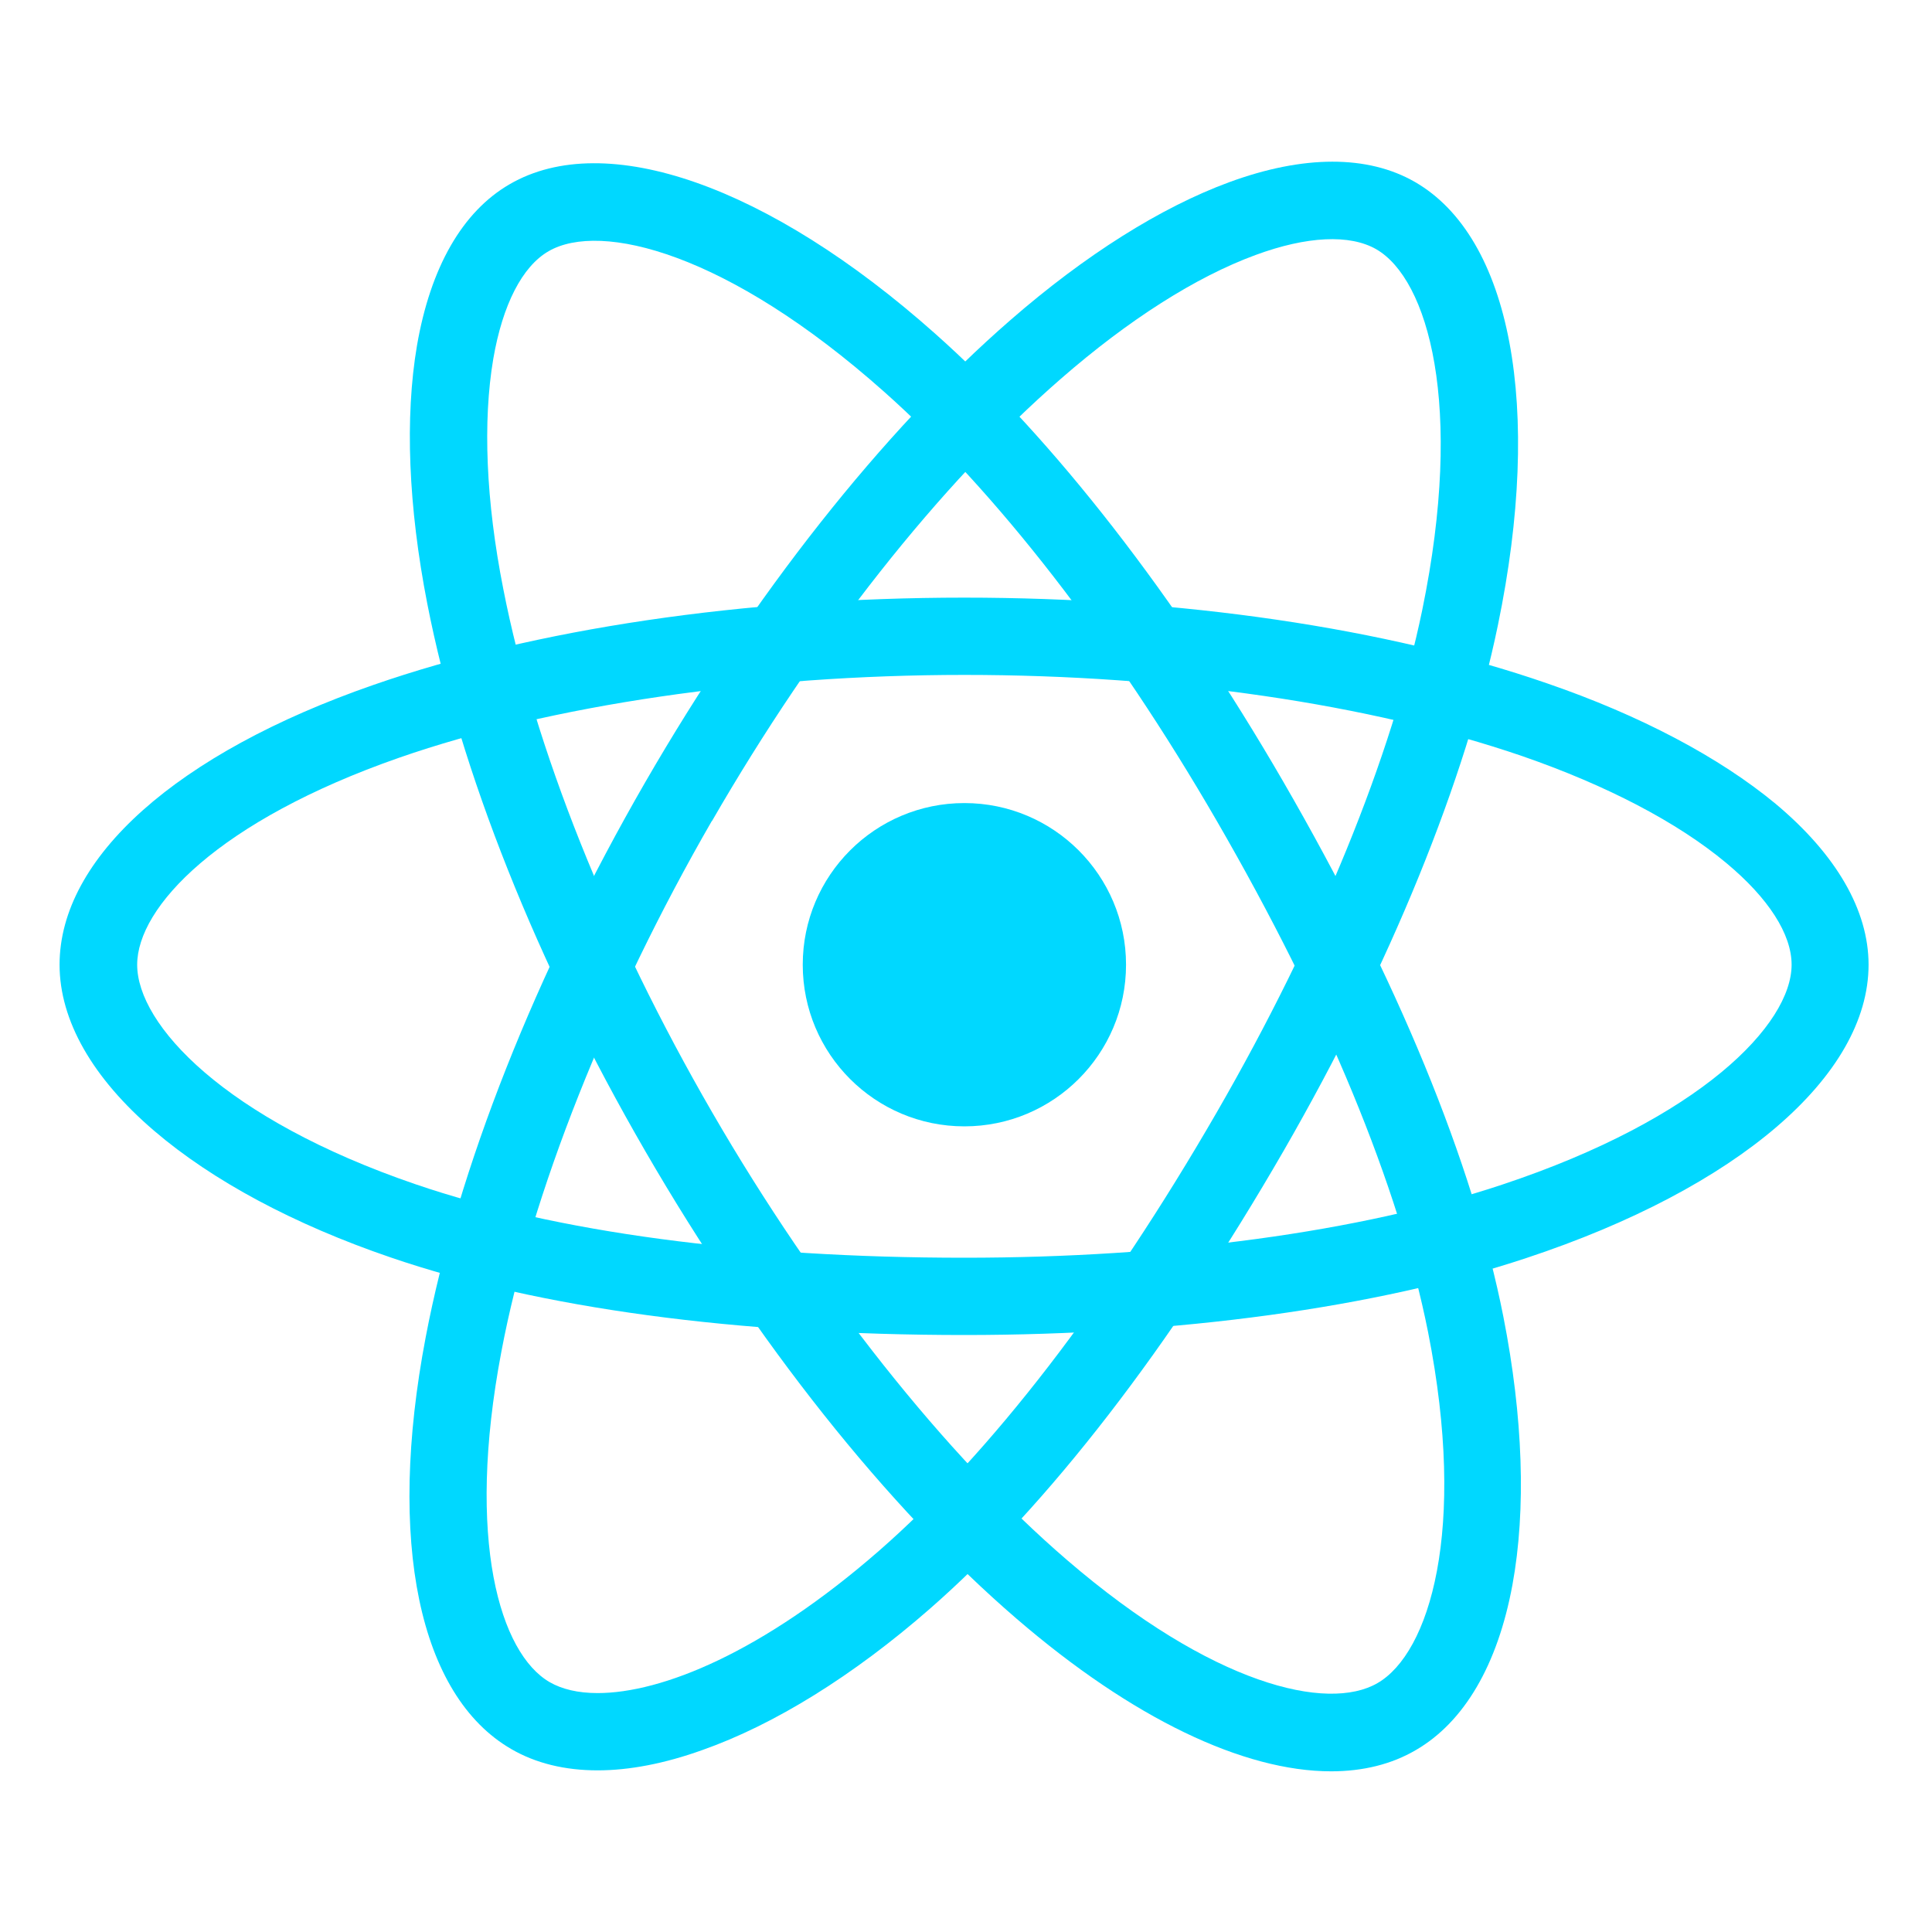
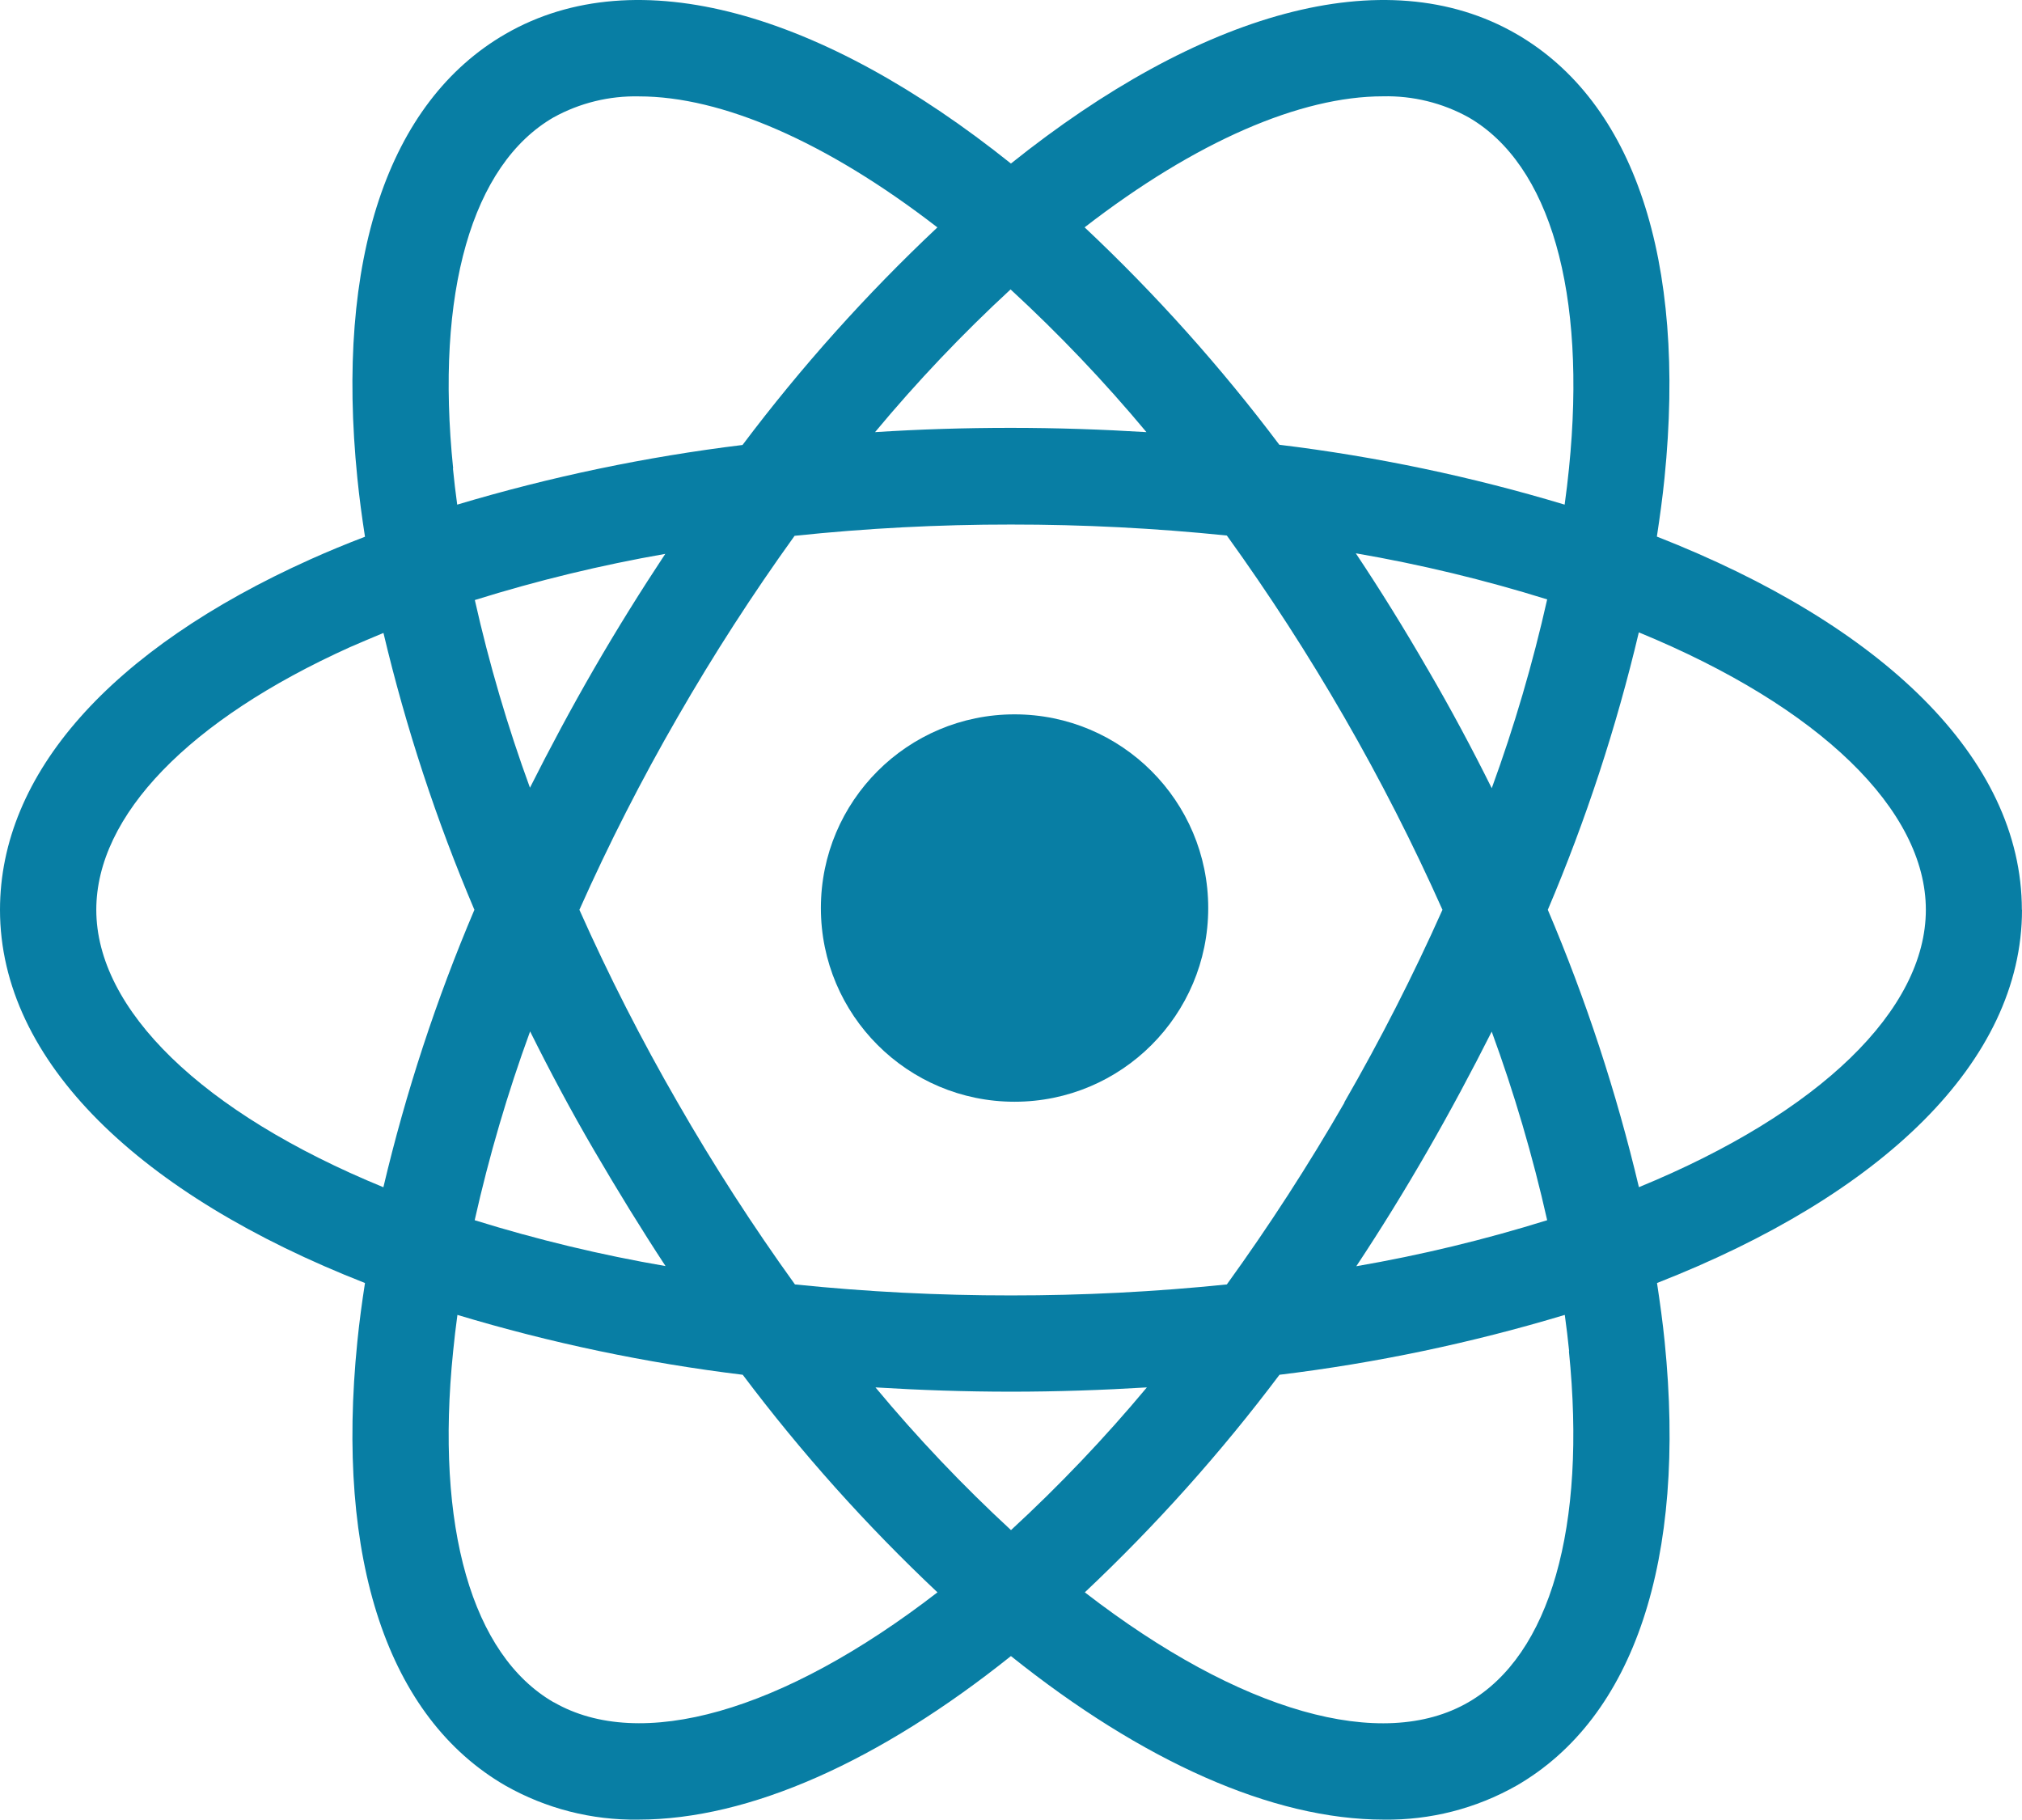
- <svg xmlns="http://www.w3.org/2000/svg" id="Layer_2" style="enable-background:new 0 0 600 600;" version="1.1" viewBox="0 0 600 600" xml:space="preserve">
-   <style type="text/css">
- 	.st0{fill:#00D8FF;}
- </style>
-   <circle class="st0" cx="299.5" cy="299.6" r="50.2" />
-   <g>
-     <path class="st0" d="M299.5,414.6c-70.5,0-132.1-8.3-178.2-24.1c-29.9-10.2-55.3-23.8-73.4-39.3c-19.2-16.4-29.4-34.3-29.4-51.6   c0-33.2,36.4-65.7,97.5-86.9c50-17.4,115.2-27.1,183.4-27.1c67,0,131.3,9.4,181,26.6c29.1,10,53.6,23,71,37.4   c18.9,15.8,28.9,33.1,28.9,50c0,34.5-40.7,69.4-106.3,91.1C427.6,406.1,365.6,414.6,299.5,414.6z M299.5,209.6   c-64.7,0-128.7,9.4-175.5,25.7c-56.2,19.6-81.4,46.4-81.4,64.3c0,18.6,27.1,47.9,86.5,68.2c43.6,14.9,102.6,22.8,170.4,22.8   c63.6,0,122.9-8,167-22.7c61.7-20.5,89.9-49.8,89.9-68.3c0-9.5-7.2-20.7-20.3-31.6c-15.1-12.6-37.1-24.1-63.4-33.2   C425.4,218.6,363.9,209.6,299.5,209.6z" />
-   </g>
-   <g>
-     <path class="st0" d="M185.6,549.8c-10.2,0-19.2-2.2-26.8-6.6c-28.7-16.6-38.7-64.4-26.6-127.9c9.9-52.1,34.1-113.3,68.2-172.4   c33.5-58,73.7-109,113.4-143.5c23.2-20.2,46.7-35,67.9-42.8c23.1-8.5,43.1-8.5,57.7-0.1c29.9,17.2,39.8,70,25.8,137.6   c-9.9,48-33.5,105.9-66.5,163.2c-35.2,61-73.2,110.2-109.9,142.3c-23.8,20.8-48.3,36-70.7,43.9   C206.4,547.7,195.4,549.8,185.6,549.8z M210.7,248.9l10.4,6c-32.3,56-56.2,116.1-65.4,164.9c-11.1,58.5-0.4,93.7,15,102.6   c3.8,2.2,8.8,3.4,14.9,3.4c19.9,0,51.2-12.6,87.4-44.2c34.7-30.3,71-77.5,104.9-136.2c31.8-55.1,54.4-110.5,63.8-156   c13.1-63.7,1.8-102.7-14.3-112c-8.2-4.7-21.5-4.1-37.5,1.8c-18.5,6.8-39.4,20.1-60.4,38.4c-37.7,32.8-76.2,81.6-108.4,137.4   L210.7,248.9z" />
-   </g>
-   <g>
-     <path class="st0" d="M413.4,550.1c-27.2,0-61.7-16.4-97.7-47.4c-40.2-34.6-81.1-86.1-115.3-145.2v0c-33.6-58-57.6-118.3-67.7-170   c-5.9-30.2-7-57.9-3.2-80.2c4.2-24.3,14.1-41.6,28.8-50.1c29.8-17.3,80.5,0.5,132.1,46.4c36.6,32.5,75,81.9,108.1,139.1   c35.3,61,59,118.5,68.4,166.3c6.1,31,7.1,59.8,2.8,83.2c-4.6,24.9-15,42.6-30,51.3C432.2,547.9,423.3,550.1,413.4,550.1z    M221.2,345.5c32.4,56,72.6,106.7,110.2,139c45.1,38.8,80.9,47.2,96.4,38.2c16.1-9.3,27.9-47.4,15.7-109   c-9-45.2-31.7-100.2-65.7-158.9c-31.9-55.1-68.6-102.4-103.3-133.2C225.9,78.4,186.5,68.7,170.4,78c-8.2,4.7-14.3,16.6-17.2,33.4   c-3.3,19.4-2.3,44.2,3.1,71.5C165.9,232,188.9,289.7,221.2,345.5L221.2,345.5z" />
+ <svg xmlns="http://www.w3.org/2000/svg" width="569px" height="512px" viewBox="0 0 569 512" version="1.1">
+   <g id="Page-1" stroke="none" stroke-width="1" fill="none" fill-rule="evenodd">
+     <g id="React-Logo-Filled-(1)" fill="#087EA4" fill-rule="nonzero">
+       <path d="M285.5,201 C255.4,201 231,225.4 231,255.5 C231,285.6 255.4,310 285.5,310 C315.6,310 340,285.6 340,255.5 C340,225.4 315.6,201 285.5,201" id="Path" />
+       <path d="M568.96,255.994 C568.96,213.208 529.338,175.681 466.252,150.985 C467.095,145.424 467.857,139.922 468.399,134.521 C474.622,73.042 459.809,28.669 426.71,9.554 C389.677,-11.829 337.37,3.691 284.48,46.016 C231.59,3.691 179.283,-11.829 142.25,9.554 C109.151,28.669 94.338,73.042 100.561,134.521 C101.102,139.922 101.845,145.444 102.708,151.025 C97.449,153.033 92.291,155.161 87.333,157.39 C31.011,182.709 0,217.765 0,255.994 C0,298.781 39.622,336.307 102.708,361.004 C101.845,366.565 101.102,372.067 100.561,377.468 C94.338,438.947 109.151,483.32 142.25,502.435 C153.63,508.888 166.524,512.187 179.604,511.992 C210.956,511.992 247.568,495.488 284.48,465.973 C321.372,495.488 358.004,511.992 389.396,511.992 C402.475,512.184 415.369,508.885 426.75,502.435 C459.849,483.32 474.662,438.947 468.439,377.468 C467.898,372.067 467.135,366.565 466.292,361.004 C529.378,336.347 569,298.761 569,255.994 M389.155,27.103 C397.565,26.9 405.878,28.937 413.242,33.006 C436.224,46.277 446.541,82.278 441.523,131.77 C441.182,135.143 440.78,138.557 440.299,141.99 C414.067,134.088 387.206,128.452 360.011,125.145 C343.525,103.224 325.193,82.756 305.214,63.966 C336.587,39.712 366.032,27.103 389.135,27.103 M378.356,310.206 C368.205,327.831 357.151,344.92 345.238,361.405 C325.045,363.48 304.759,364.512 284.46,364.497 C264.168,364.511 243.888,363.479 223.702,361.405 C211.821,344.919 200.8,327.83 190.684,310.206 C180.533,292.629 171.307,274.534 163.045,255.994 C171.307,237.455 180.533,219.359 190.684,201.783 C200.784,184.229 211.771,167.201 223.602,150.764 C243.825,148.638 264.146,147.579 284.48,147.592 C304.772,147.58 325.052,148.612 345.238,150.684 C357.109,167.146 368.136,184.201 378.276,201.783 C388.419,219.364 397.645,237.458 405.915,255.994 C397.645,274.53 388.419,292.625 378.276,310.206 M419.725,290.127 C426.095,307.504 431.325,325.277 435.381,343.335 C417.78,348.824 399.837,353.15 381.668,356.285 C388.573,345.871 395.264,335.036 401.74,323.778 C408.143,312.655 414.145,301.431 419.805,290.208 M246.363,390.378 C258.848,391.141 271.594,391.583 284.5,391.583 C297.406,391.583 310.232,391.141 322.737,390.378 C310.881,404.583 298.108,417.998 284.5,430.534 C270.922,418 258.182,404.585 246.363,390.378 Z M187.312,356.245 C169.137,353.124 151.188,348.811 133.579,343.335 C137.619,325.306 142.828,307.559 149.175,290.208 C154.755,301.431 160.736,312.655 167.24,323.778 C173.743,334.902 180.467,345.865 187.312,356.285 M149.175,221.761 C142.851,204.474 137.655,186.795 133.619,168.835 C151.184,163.352 169.086,159.013 187.211,155.844 C180.347,166.225 173.622,176.987 167.139,188.21 C160.656,199.434 154.735,210.517 149.074,221.761 M322.617,121.591 C310.132,120.828 297.386,120.386 284.38,120.386 C271.48,120.386 258.768,120.788 246.243,121.591 C258.061,107.384 270.801,93.969 284.38,81.434 C297.992,93.966 310.766,107.38 322.617,121.591 Z M401.7,188.21 C395.197,176.94 388.473,166.097 381.528,155.684 C399.744,158.819 417.734,163.152 435.381,168.654 C431.332,186.681 426.122,204.427 419.785,221.781 C414.205,210.557 408.204,199.334 401.72,188.23 M127.517,131.79 C122.439,82.318 132.816,46.297 155.779,33.026 C163.145,28.963 171.456,26.926 179.865,27.123 C202.968,27.123 232.413,39.732 263.786,63.986 C243.794,82.79 225.448,103.271 208.949,125.205 C181.762,128.528 154.904,134.143 128.661,141.99 C128.2,138.557 127.778,135.164 127.457,131.79 M98.453,182.106 C101.544,180.768 104.695,179.429 107.907,178.091 C114.221,204.736 122.782,230.797 133.499,255.994 C122.762,281.241 114.193,307.357 107.887,334.059 C56.743,313.077 27.097,284.004 27.097,255.994 C27.097,229.451 53.191,202.526 98.453,182.106 Z M155.779,478.963 C132.816,465.691 122.439,429.671 127.517,380.198 C127.838,376.825 128.26,373.432 128.721,369.978 C154.954,377.879 181.815,383.514 209.009,386.824 C225.5,408.753 243.832,429.233 263.806,448.043 C220.069,481.834 180.106,492.978 155.839,478.963 M441.503,380.198 C446.521,429.691 436.204,465.691 413.221,478.963 C388.975,493.018 348.991,481.834 305.274,448.043 C325.241,429.233 343.567,408.752 360.051,386.824 C387.246,383.517 414.107,377.881 440.339,369.978 C440.82,373.432 441.222,376.825 441.563,380.198 M461.193,334.018 C454.869,307.333 446.294,281.231 435.562,255.994 C446.29,230.744 454.858,204.629 461.173,177.93 C512.216,198.912 541.943,227.985 541.943,255.994 C541.943,284.004 512.297,313.077 461.153,334.059" id="Shape" />
+     </g>
  </g>
</svg>
